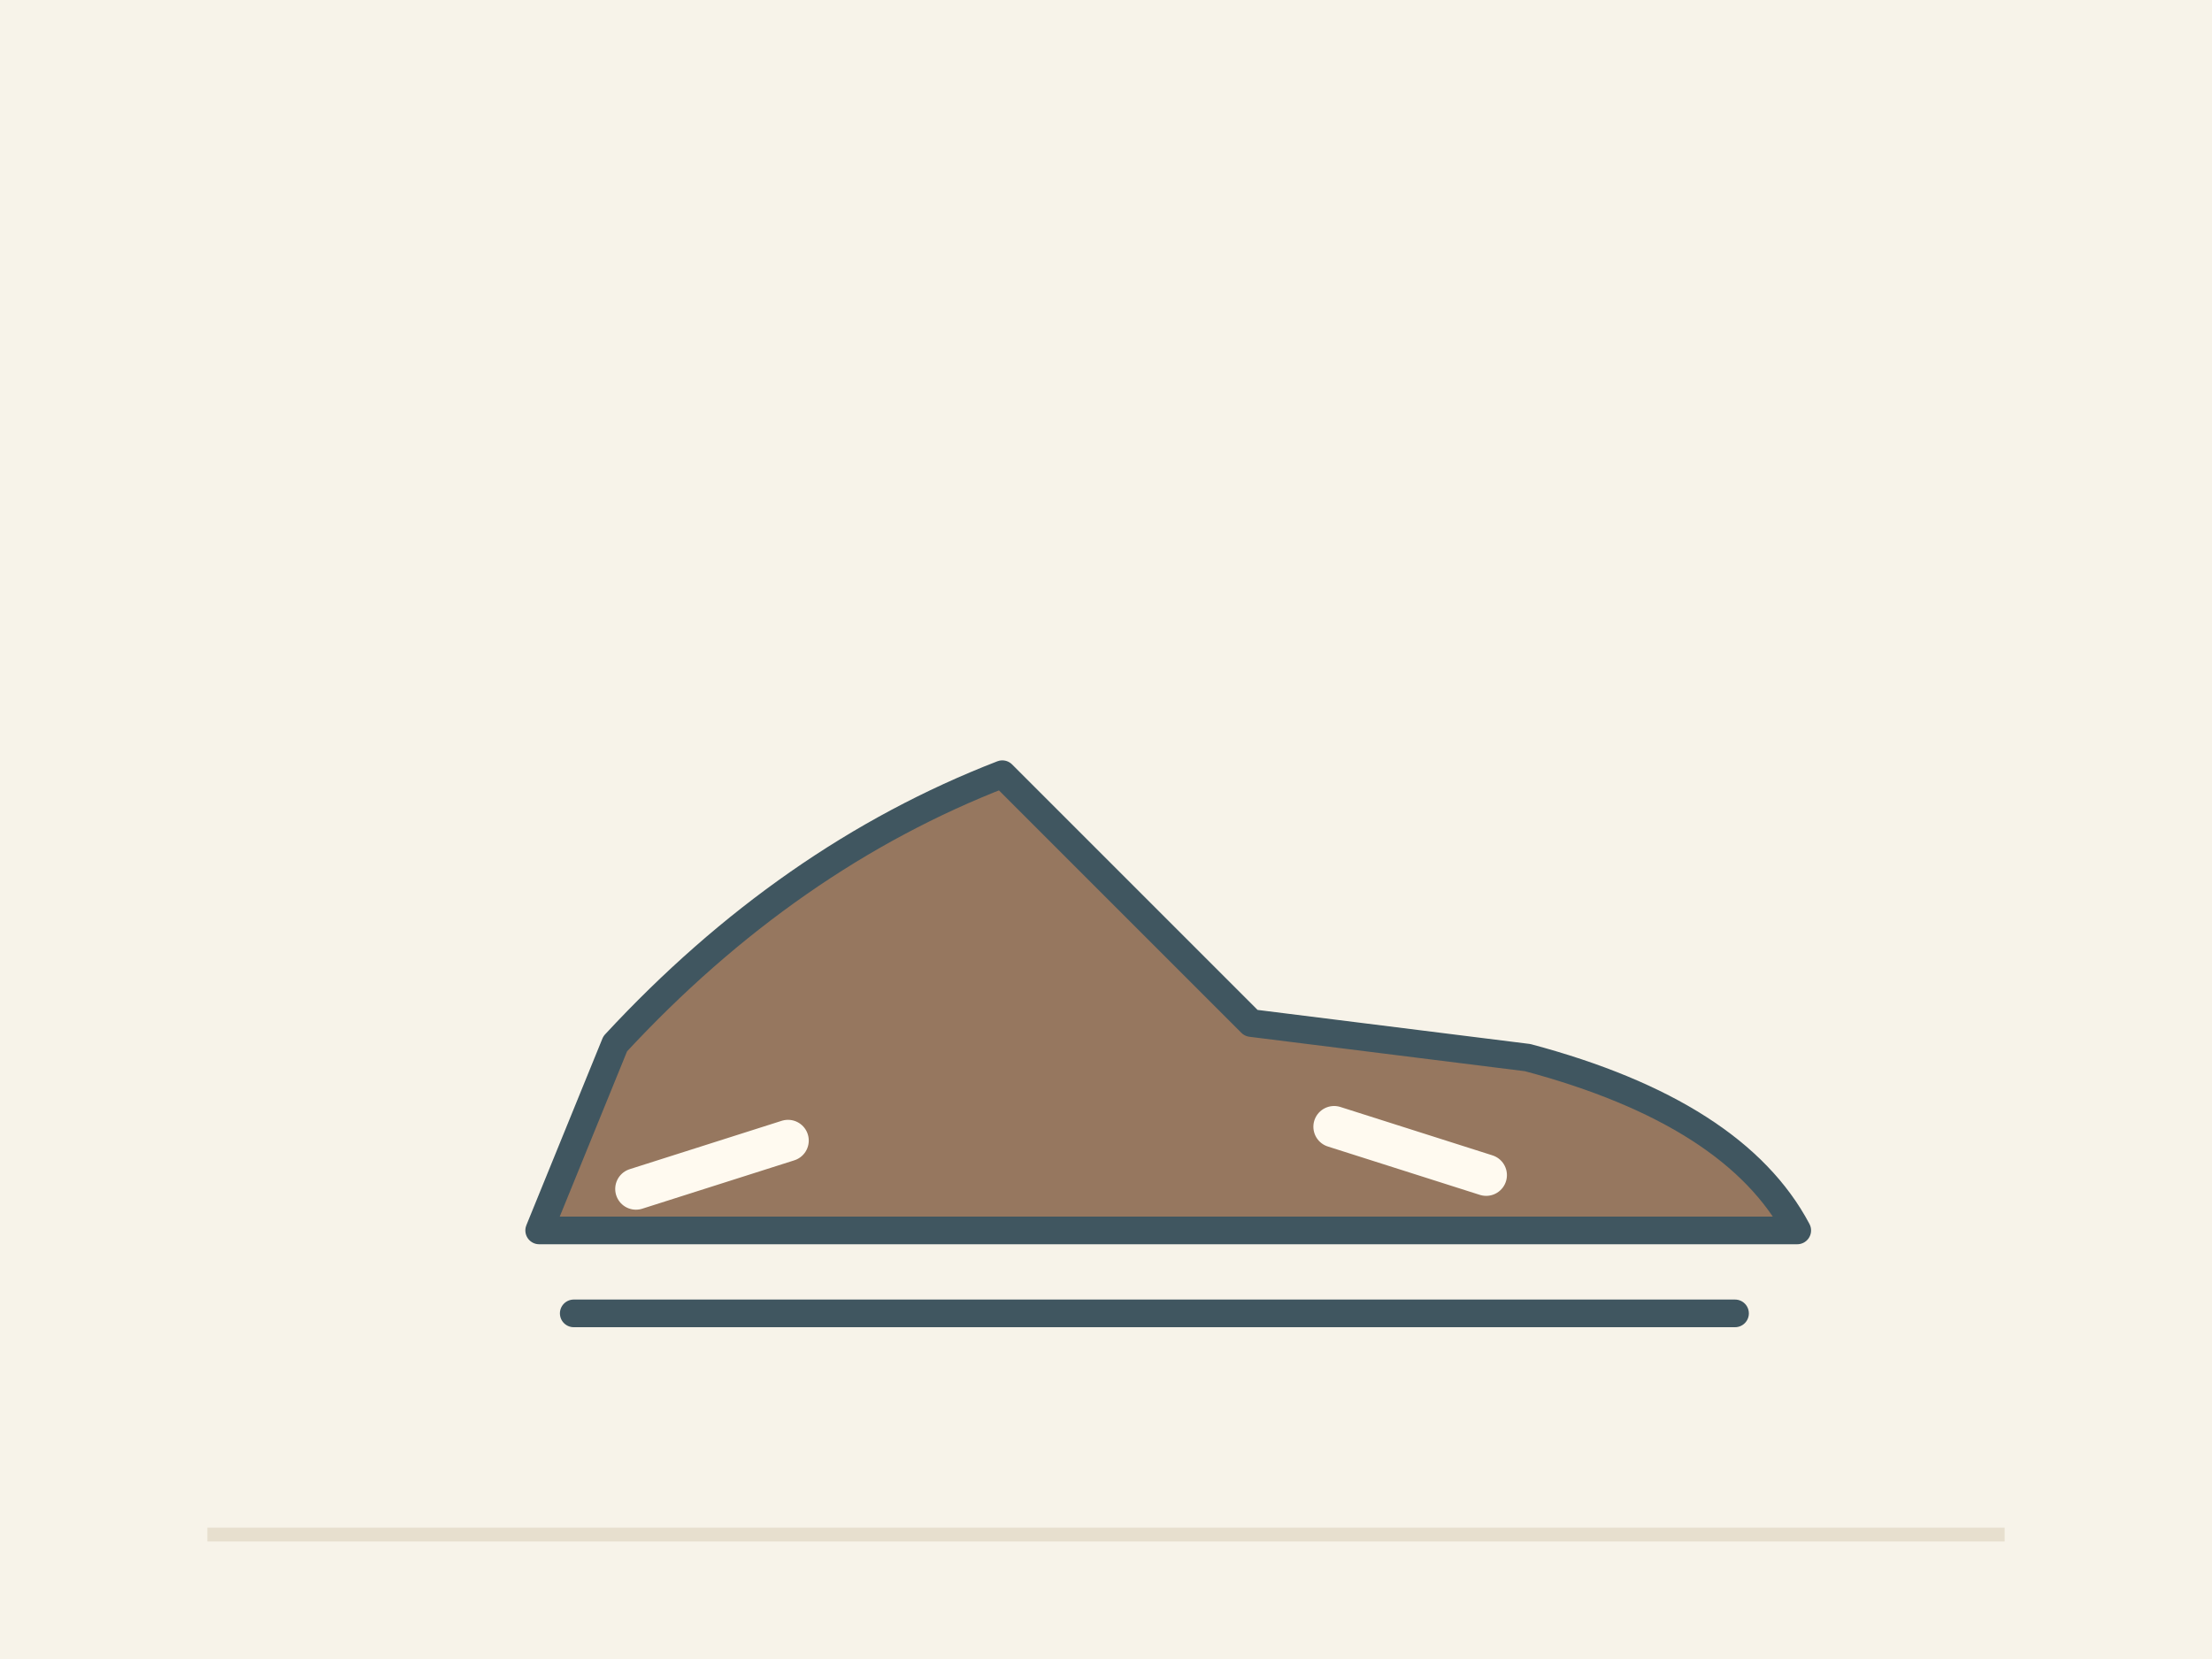
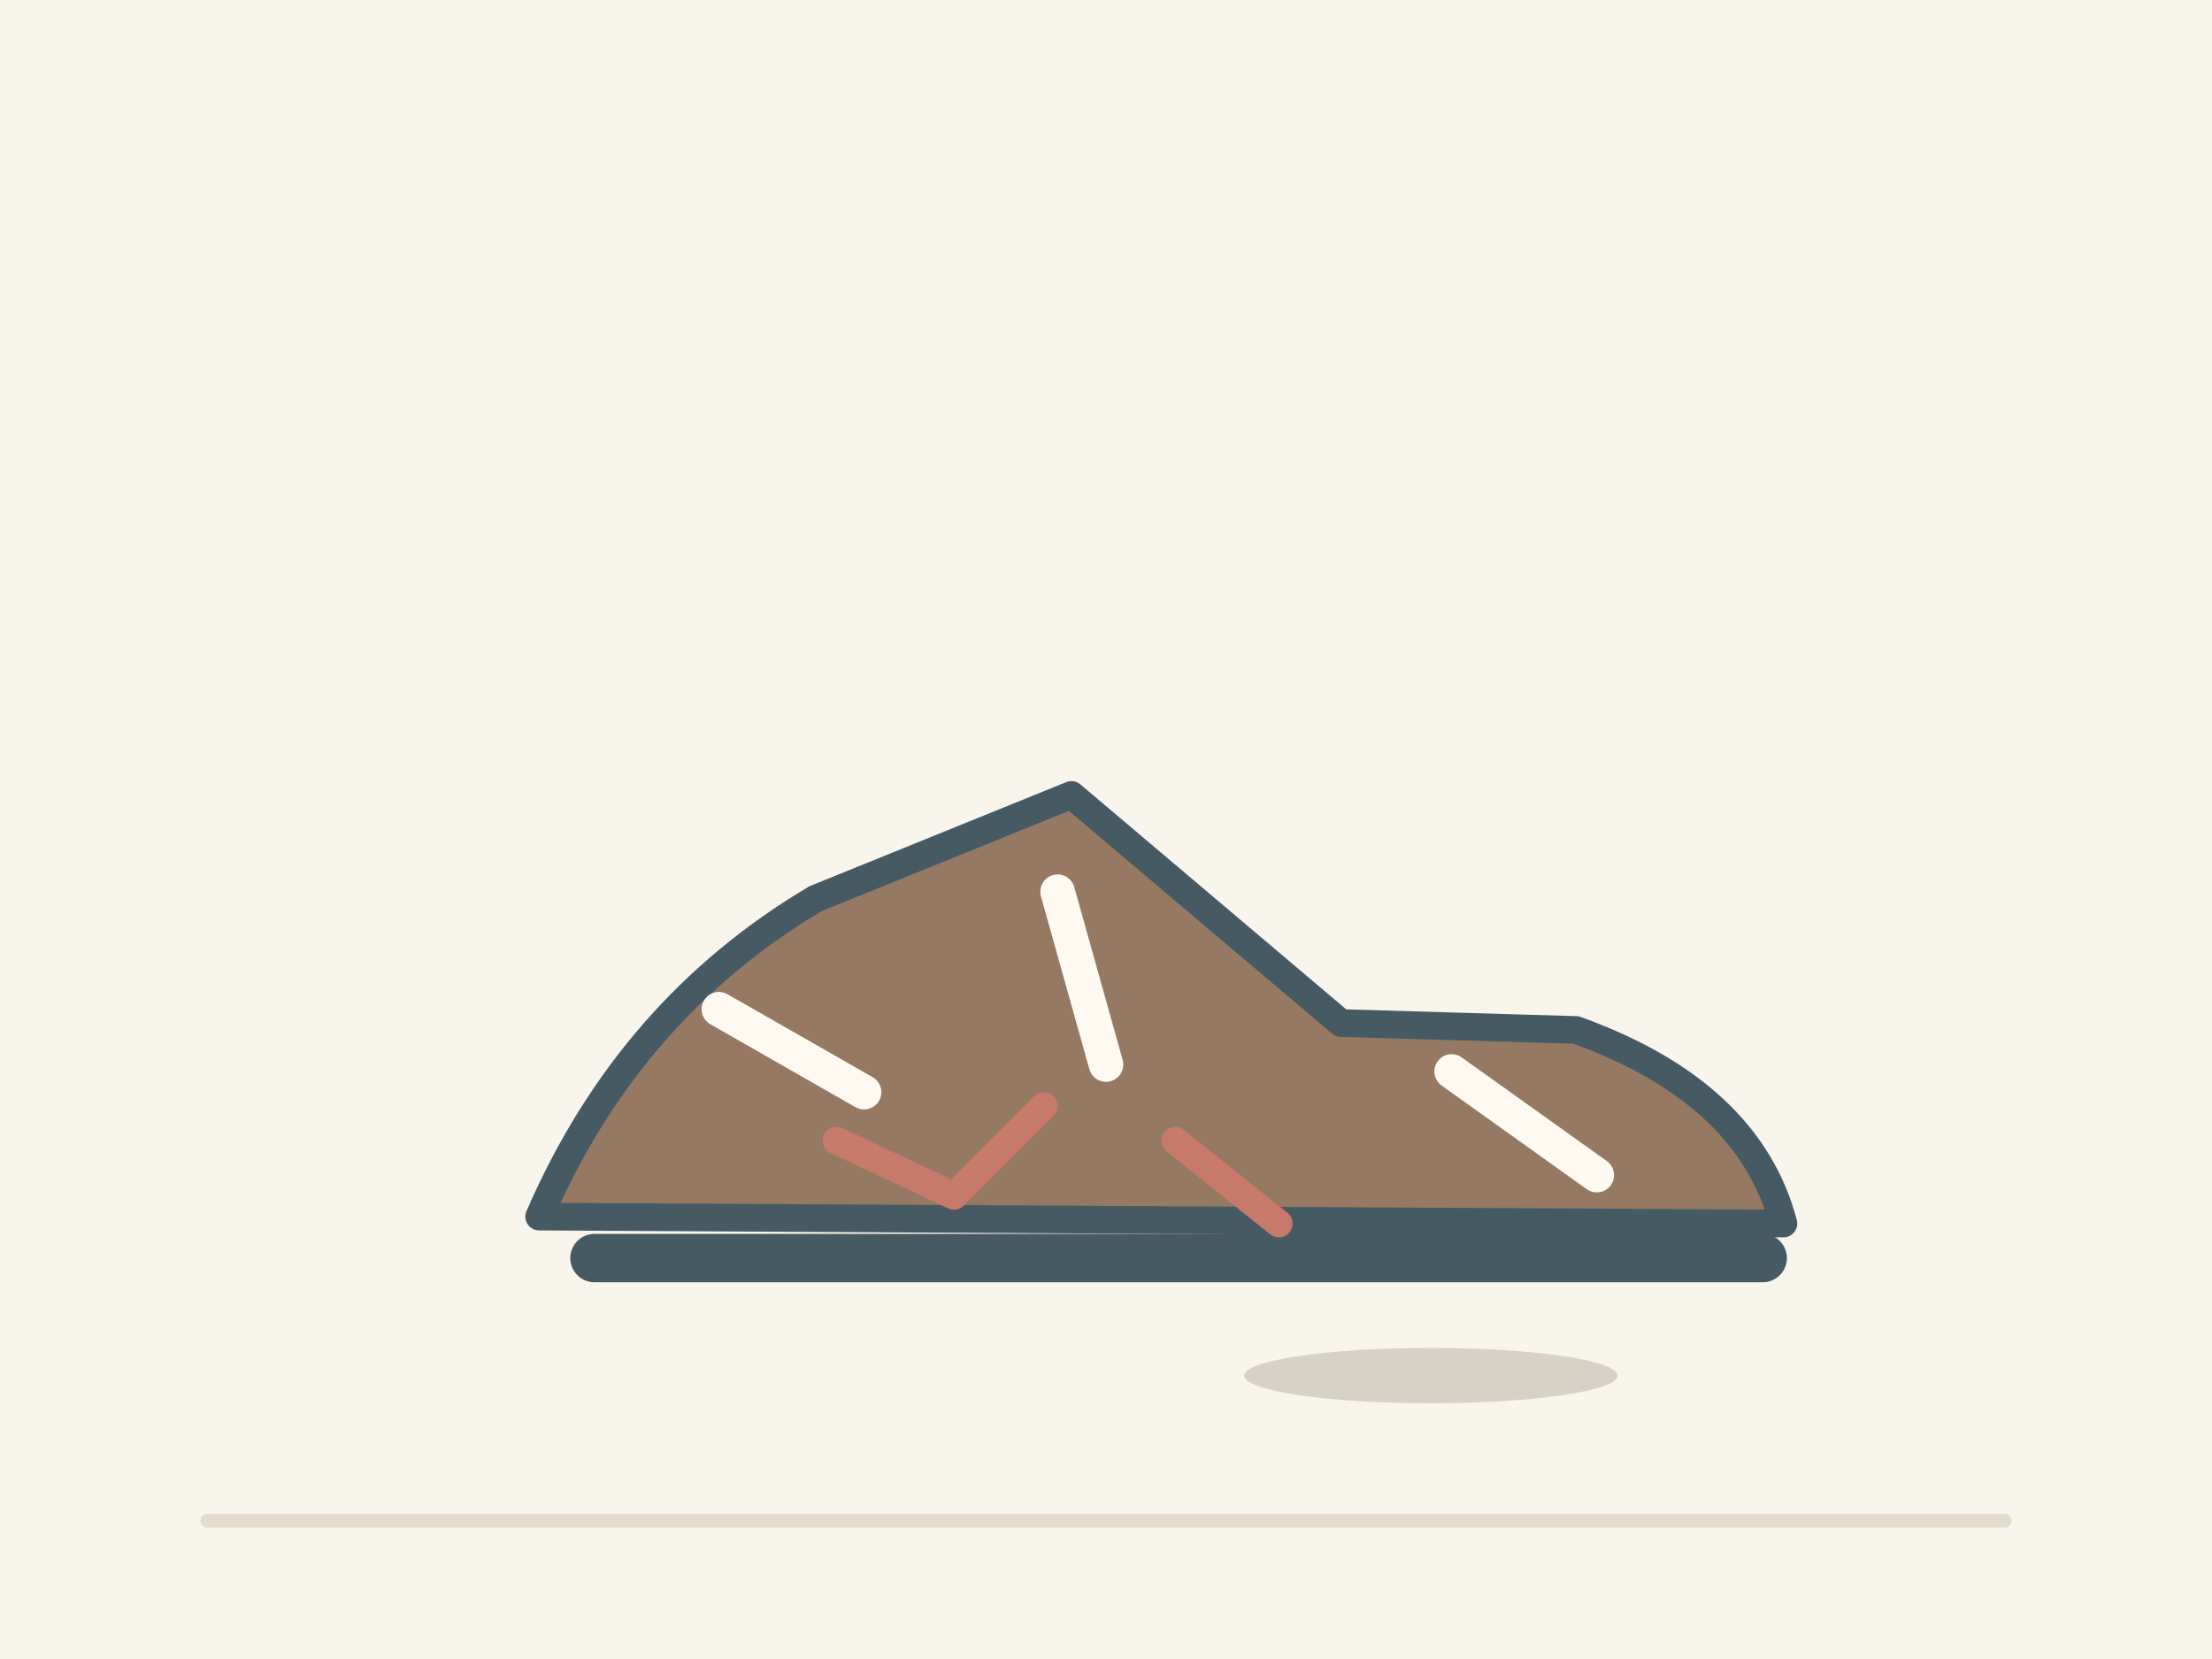
- <svg xmlns="http://www.w3.org/2000/svg" width="320" height="240" viewBox="0 0 320 240">
-   <rect width="320" height="240" fill="#f7f3e9" />
-   <path d="M30 222H290" stroke="#e7dfce" stroke-width="2" fill="none" />
-   <path d="M89 151Q114 124 145 112L181 148L221 153Q251 161 260 178H78Z" fill="#96775f" stroke="#405660" stroke-width="4" stroke-linecap="round" stroke-linejoin="round" />
-   <path d="M92 172L114 165 M193 163L215 170" fill="none" stroke="#fffaf0" stroke-width="6" stroke-linecap="round" stroke-linejoin="round" />
-   <path d="M83 190H251" fill="none" stroke="#405660" stroke-width="4" stroke-linecap="round" stroke-linejoin="round" />
+ <svg xmlns="http://www.w3.org/2000/svg" viewBox="0 0 320 240" width="320" height="240">
+   <rect width="320" height="240" fill="#f8f5ed" />
+   <path d="M30 220H290" fill="none" stroke="#e4dcca" stroke-width="2" stroke-linecap="round" stroke-linejoin="round" />
+   <path d="M78 176Q91 146 118 130L155 115L194 148L228 149Q253 158 258 177Z" fill="#957963" stroke="#465a64" stroke-width="4" stroke-linecap="round" stroke-linejoin="round" />
+   <path d="M86 182H255" fill="none" stroke="#465a64" stroke-width="7" stroke-linecap="round" stroke-linejoin="round" />
+   <path d="M104 146L125 158M153 129L160 154M210 155L231 170" fill="none" stroke="#fffaf1" stroke-width="5" stroke-linecap="round" stroke-linejoin="round" />
+   <path d="M121 165L138 173L151 160M170 165L185 177" fill="none" stroke="#c7796b" stroke-width="4" stroke-linecap="round" stroke-linejoin="round" />
+   <ellipse cx="207" cy="199" rx="27" ry="4" fill="#d8d1c6" stroke="#d8d1c6" stroke-width="0" />
</svg>
